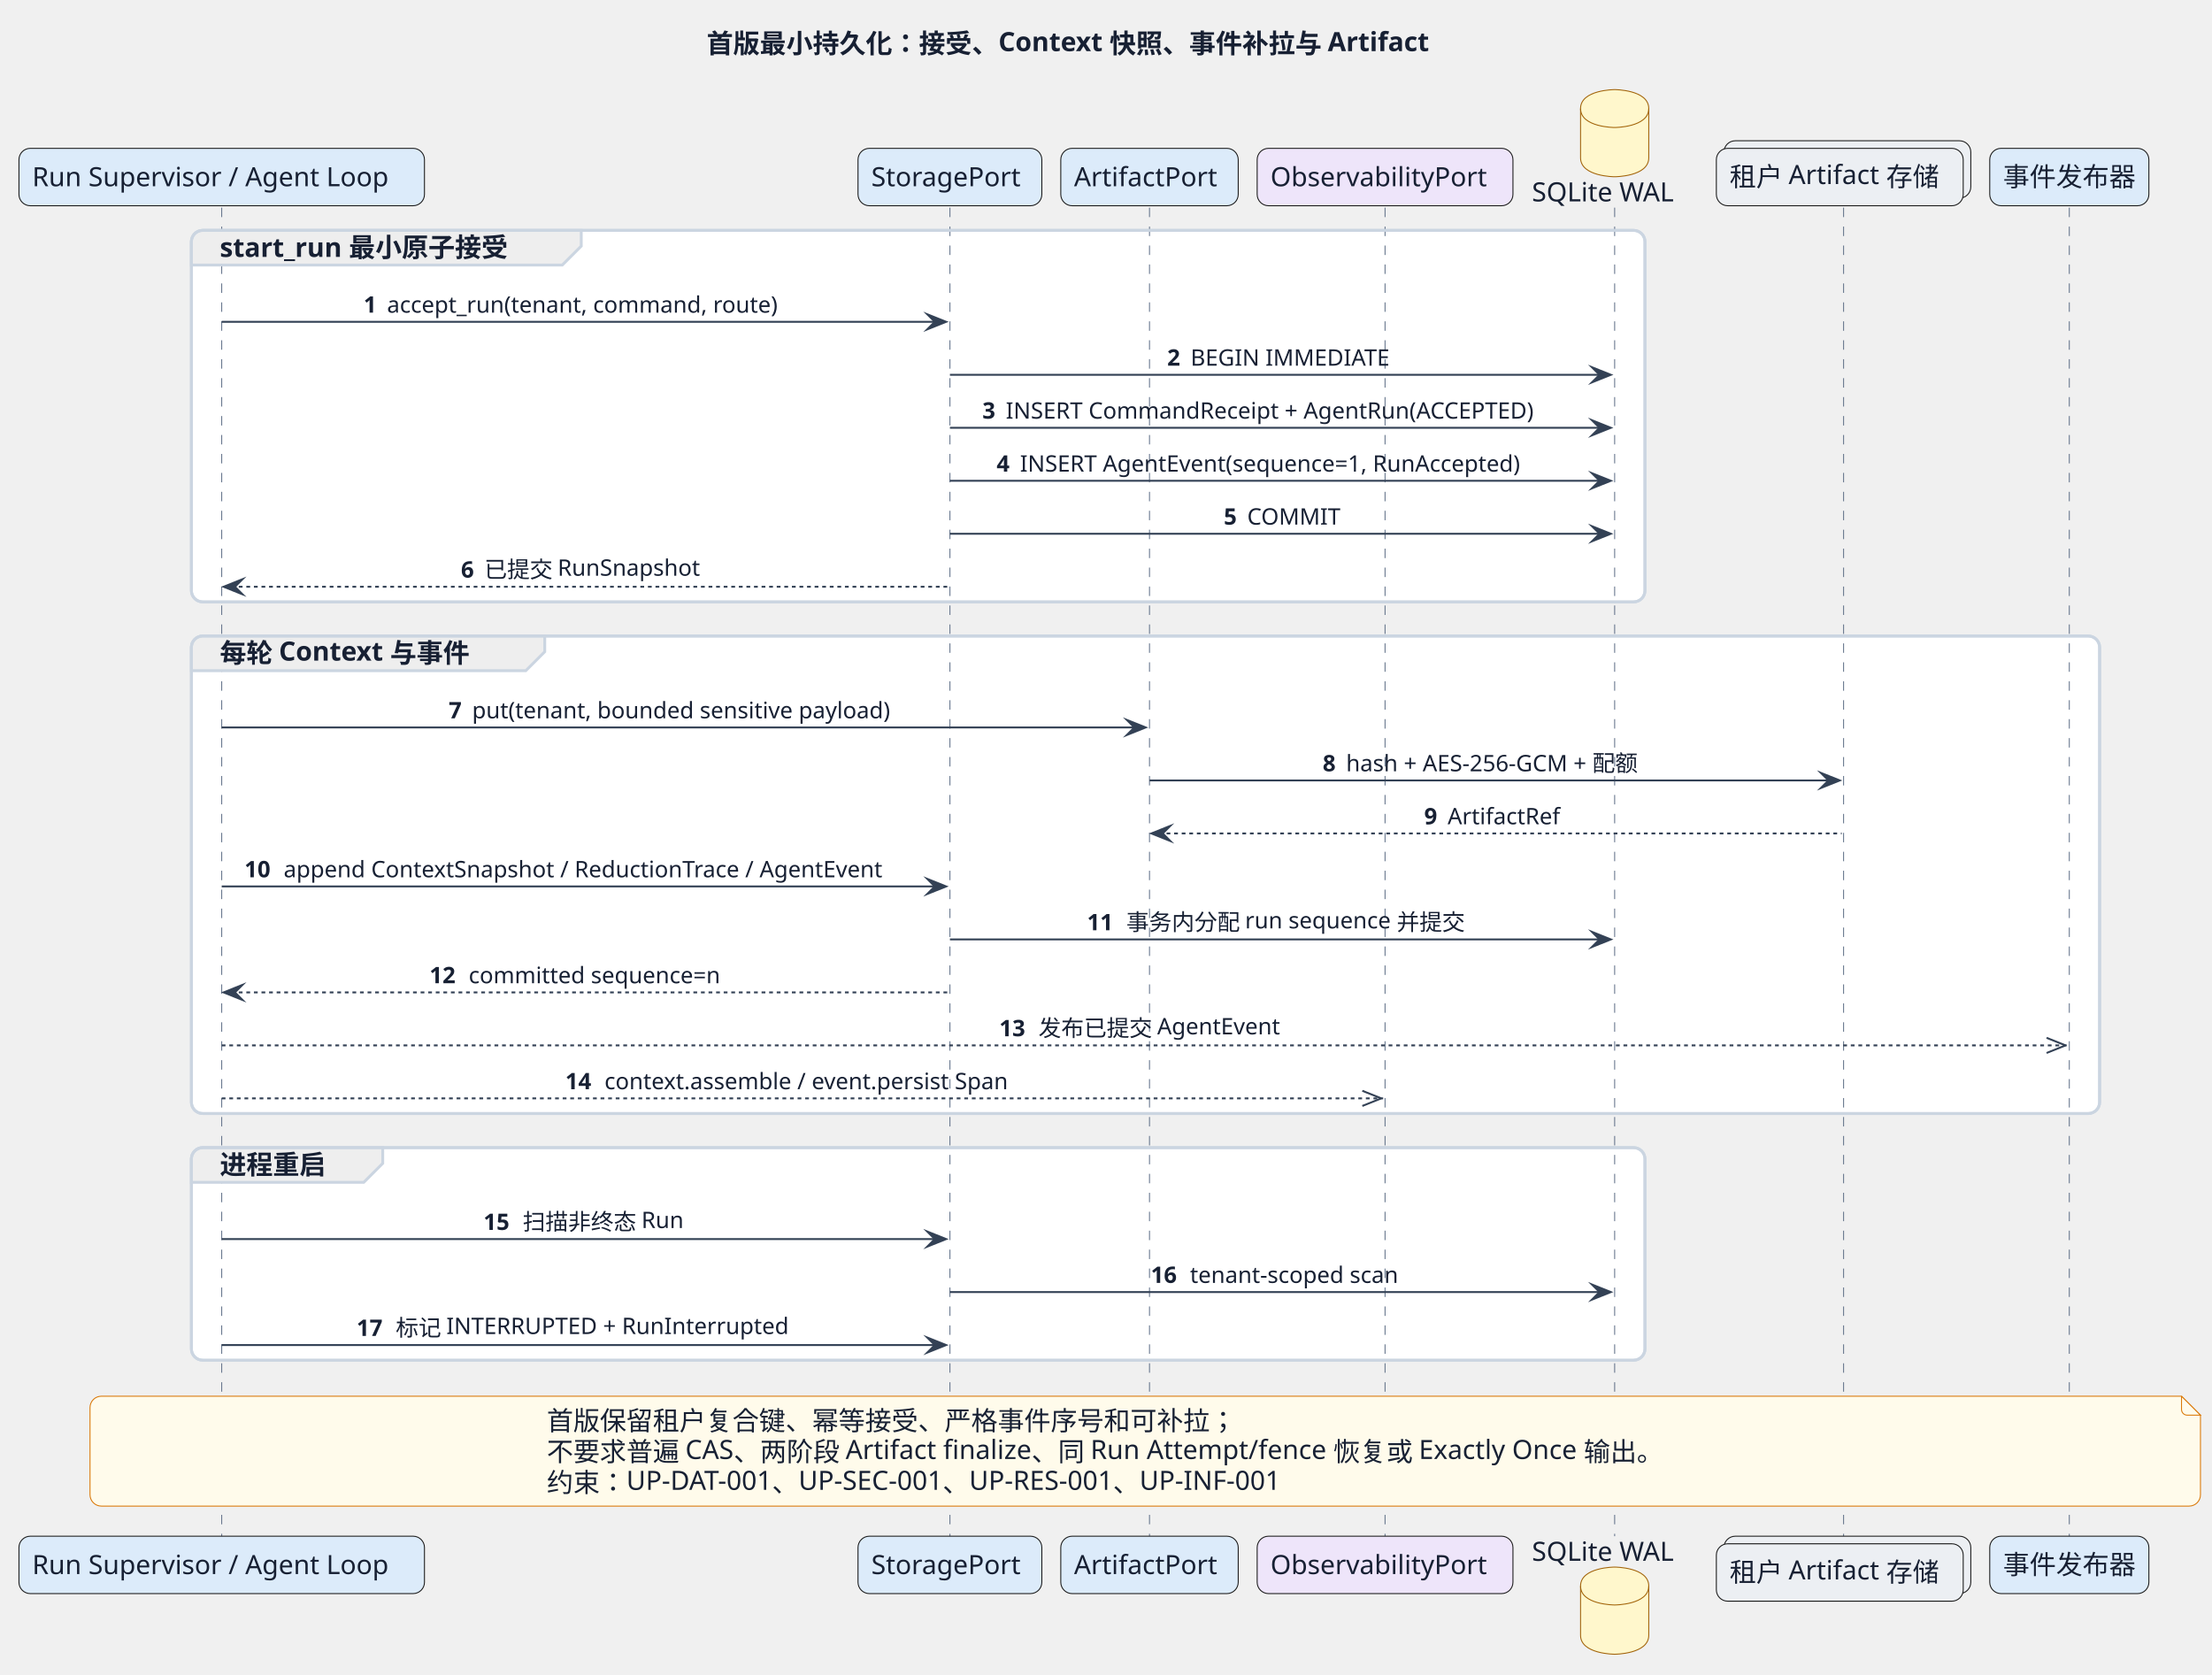
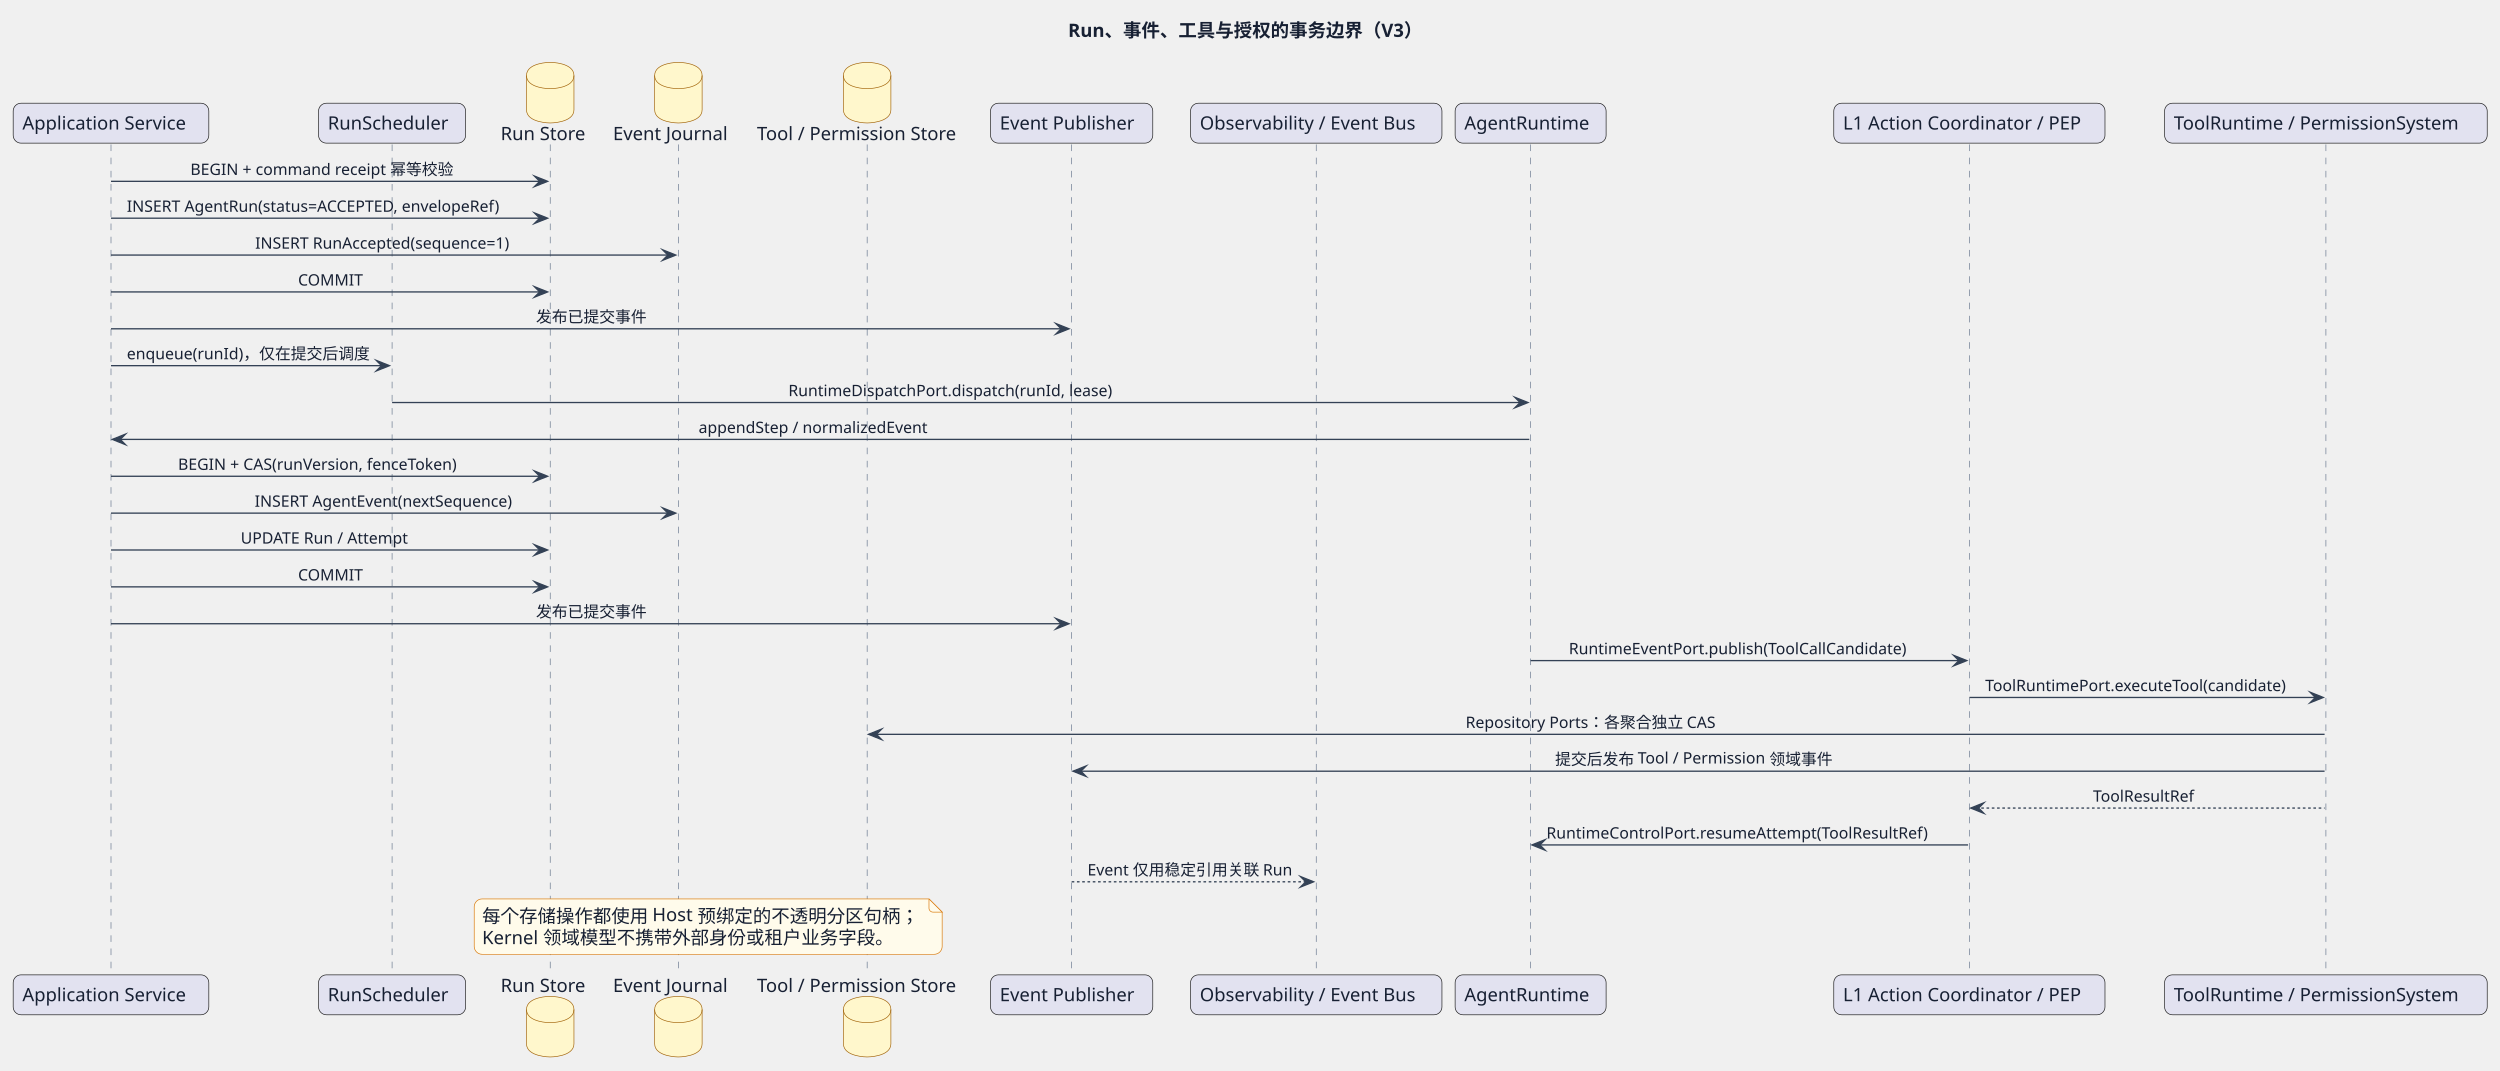
- <svg xmlns="http://www.w3.org/2000/svg" version="1.1" data-diagram-type="SEQUENCE" style="width:1946px;height:1473px;background:#FFFFFF;" width="1946.667px" height="1473.333px" viewBox="0 0 1946 1473" zoomAndPan="magnify" preserveAspectRatio="none" contentStyleType="text/css">
+ <svg xmlns="http://www.w3.org/2000/svg" version="1.1" data-diagram-type="SEQUENCE" style="width:3161px;height:1353px;background:#FFFFFF;" width="3161.667px" height="1353.333px" viewBox="0 0 3161 1353" zoomAndPan="magnify" preserveAspectRatio="none" contentStyleType="text/css">
  <defs />
  <g font-family="sans-serif" lengthAdjust="spacing">
    <g class="title" data-source-line="2">
-       <text x="621.672" y="46.659" fill="#172033" font-size="23.333" textLength="662.127" font-weight="700" font-family="'Hiragino Sans GB'">首版最小持久化：接受、Context 快照、事件补拉与 Artifact</text>
-     </g>
-     <rect x="168.378" y="202.656" width="1278.775" height="326.849" fill="#FFF" style="stroke:#FFF;stroke-width:1.667;" rx="10" ry="10" />
-     <rect x="168.378" y="202.656" width="1278.775" height="326.849" fill="none" style="stroke:#CBD5E1;stroke-width:2.5;" rx="10" ry="10" />
-     <rect x="168.378" y="559.505" width="1678.759" height="420.078" fill="#FFF" style="stroke:#FFF;stroke-width:1.667;" rx="10" ry="10" />
-     <rect x="168.378" y="559.505" width="1678.759" height="420.078" fill="none" style="stroke:#CBD5E1;stroke-width:2.5;" rx="10" ry="10" />
-     <rect x="168.378" y="1009.583" width="1278.775" height="187.005" fill="#FFF" style="stroke:#FFF;stroke-width:1.667;" rx="10" ry="10" />
-     <rect x="168.378" y="1009.583" width="1278.775" height="187.005" fill="none" style="stroke:#CBD5E1;stroke-width:2.5;" rx="10" ry="10" />
-     <g>
-       <rect x="189.211" y="182.656" width="13.333" height="1168.75" fill="#000" fill-opacity="0" />
-       <line x1="195.045" y1="182.656" x2="195.045" y2="1351.406" style="stroke:#64748B;stroke-width:0.833;stroke-dasharray:8.333,8.333;" />
+       <text x="1350.512" y="46.659" fill="#172033" font-size="23.333" textLength="458.815" font-weight="700" font-family="'Hiragino Sans GB'">Run、事件、工具与授权的事务边界（V3）</text>
    </g>
    <g>
-       <rect x="829.862" y="182.656" width="13.333" height="1168.75" fill="#000" fill-opacity="0" />
-       <line x1="835.696" y1="182.656" x2="835.696" y2="1351.406" style="stroke:#64748B;stroke-width:0.833;stroke-dasharray:8.333,8.333;" />
+       <rect x="134.513" y="182.656" width="13.333" height="1049.948" fill="#000" fill-opacity="0" />
+       <line x1="140.346" y1="182.656" x2="140.346" y2="1232.604" style="stroke:#64748B;stroke-width:0.833;stroke-dasharray:8.333,8.333;" />
    </g>
    <g>
-       <rect x="1005.436" y="182.656" width="13.333" height="1168.75" fill="#000" fill-opacity="0" />
-       <line x1="1011.27" y1="182.656" x2="1011.27" y2="1351.406" style="stroke:#64748B;stroke-width:0.833;stroke-dasharray:8.333,8.333;" />
+       <rect x="489.924" y="182.656" width="13.333" height="1049.948" fill="#000" fill-opacity="0" />
+       <line x1="495.757" y1="182.656" x2="495.757" y2="1232.604" style="stroke:#64748B;stroke-width:0.833;stroke-dasharray:8.333,8.333;" />
    </g>
    <g>
-       <rect x="1212.666" y="182.656" width="13.333" height="1168.75" fill="#000" fill-opacity="0" />
-       <line x1="1218.499" y1="182.656" x2="1218.499" y2="1351.406" style="stroke:#64748B;stroke-width:0.833;stroke-dasharray:8.333,8.333;" />
+       <rect x="689.874" y="182.656" width="13.333" height="1049.948" fill="#000" fill-opacity="0" />
+       <line x1="695.707" y1="182.656" x2="695.707" y2="1232.604" style="stroke:#64748B;stroke-width:0.833;stroke-dasharray:8.333,8.333;" />
    </g>
    <g>
-       <rect x="1414.653" y="182.656" width="13.333" height="1168.75" fill="#000" fill-opacity="0" />
-       <line x1="1420.487" y1="182.656" x2="1420.487" y2="1351.406" style="stroke:#64748B;stroke-width:0.833;stroke-dasharray:8.333,8.333;" />
+       <rect x="851.921" y="182.656" width="13.333" height="1049.948" fill="#000" fill-opacity="0" />
+       <line x1="857.754" y1="182.656" x2="857.754" y2="1232.604" style="stroke:#64748B;stroke-width:0.833;stroke-dasharray:8.333,8.333;" />
    </g>
    <g>
-       <rect x="1616.049" y="182.656" width="13.333" height="1168.75" fill="#000" fill-opacity="0" />
-       <line x1="1621.882" y1="182.656" x2="1621.882" y2="1351.406" style="stroke:#64748B;stroke-width:0.833;stroke-dasharray:8.333,8.333;" />
+       <rect x="1090.61" y="182.656" width="13.333" height="1049.948" fill="#000" fill-opacity="0" />
+       <line x1="1096.443" y1="182.656" x2="1096.443" y2="1232.604" style="stroke:#64748B;stroke-width:0.833;stroke-dasharray:8.333,8.333;" />
    </g>
    <g>
-       <rect x="1814.637" y="182.656" width="13.333" height="1168.75" fill="#000" fill-opacity="0" />
-       <line x1="1820.471" y1="182.656" x2="1820.471" y2="1351.406" style="stroke:#64748B;stroke-width:0.833;stroke-dasharray:8.333,8.333;" />
+       <rect x="1349.176" y="182.656" width="13.333" height="1049.948" fill="#000" fill-opacity="0" />
+       <line x1="1355.009" y1="182.656" x2="1355.009" y2="1232.604" style="stroke:#64748B;stroke-width:0.833;stroke-dasharray:8.333,8.333;" />
    </g>
-     <rect x="16.667" y="130.495" width="356.756" height="50.495" fill="#DCEBFA" style="stroke:#181818;stroke-width:0.833;" rx="10" ry="10" />
-     <text x="28.333" y="163.82" fill="#172033" font-size="23.333" textLength="333.423" font-family="'Hiragino Sans GB'">Run Supervisor / Agent Loop</text>
-     <rect x="754.838" y="130.495" width="161.715" height="50.495" fill="#DCEBFA" style="stroke:#181818;stroke-width:0.833;" rx="10" ry="10" />
-     <text x="766.505" y="163.82" fill="#172033" font-size="23.333" textLength="138.382" font-family="'Hiragino Sans GB'">StoragePort</text>
-     <rect x="933.22" y="130.495" width="156.099" height="50.495" fill="#DCEBFA" style="stroke:#181818;stroke-width:0.833;" rx="10" ry="10" />
-     <text x="944.887" y="163.82" fill="#172033" font-size="23.333" textLength="132.765" font-family="'Hiragino Sans GB'">ArtifactPort</text>
-     <rect x="1105.986" y="130.495" width="225.028" height="50.495" fill="#EEE5FA" style="stroke:#181818;stroke-width:0.833;" rx="10" ry="10" />
-     <text x="1117.652" y="163.82" fill="#172033" font-size="23.333" textLength="201.694" font-family="'Hiragino Sans GB'">ObservabilityPort</text>
-     <text x="1347.68" y="177.153" fill="#172033" font-size="23.333" textLength="135.614" font-family="'Hiragino Sans GB'">SQLite WAL</text>
-     <path d="M1390.487,95.495 C1390.487,78.828 1420.487,78.828 1420.487,78.828 C1420.487,78.828 1450.487,78.828 1450.487,95.495 L1450.487,138.828 C1450.487,155.495 1420.487,155.495 1420.487,155.495 C1420.487,155.495 1390.487,155.495 1390.487,138.828 L1390.487,95.495" style="stroke:#A16207;stroke-width:0.833;" fill="#FFF7CC" />
-     <path d="M1390.487,95.495 C1390.487,112.161 1420.487,112.161 1420.487,112.161 C1420.487,112.161 1450.487,112.161 1450.487,95.495" style="stroke:#A16207;stroke-width:0.833;" fill="none" />
-     <rect x="1516.627" y="123.828" width="217.177" height="50.495" fill="#ECEFF3" style="stroke:#181818;stroke-width:0.833;" rx="10" ry="10" />
-     <rect x="1509.96" y="130.495" width="217.177" height="50.495" fill="#ECEFF3" style="stroke:#181818;stroke-width:0.833;" rx="10" ry="10" />
-     <text x="1521.627" y="163.82" fill="#172033" font-size="23.333" textLength="193.844" font-family="'Hiragino Sans GB'">租户 Artifact 存储</text>
-     <rect x="1750.471" y="130.495" width="139.999" height="50.495" fill="#DCEBFA" style="stroke:#181818;stroke-width:0.833;" rx="10" ry="10" />
-     <text x="1762.137" y="163.82" fill="#172033" font-size="23.333" textLength="116.666" font-family="'Hiragino Sans GB'">事件发布器</text>
-     <rect x="16.667" y="1351.406" width="356.756" height="50.495" fill="#DCEBFA" style="stroke:#181818;stroke-width:0.833;" rx="10" ry="10" />
-     <text x="28.333" y="1384.731" fill="#172033" font-size="23.333" textLength="333.423" font-family="'Hiragino Sans GB'">Run Supervisor / Agent Loop</text>
-     <rect x="754.838" y="1351.406" width="161.715" height="50.495" fill="#DCEBFA" style="stroke:#181818;stroke-width:0.833;" rx="10" ry="10" />
-     <text x="766.505" y="1384.731" fill="#172033" font-size="23.333" textLength="138.382" font-family="'Hiragino Sans GB'">StoragePort</text>
-     <rect x="933.22" y="1351.406" width="156.099" height="50.495" fill="#DCEBFA" style="stroke:#181818;stroke-width:0.833;" rx="10" ry="10" />
-     <text x="944.887" y="1384.731" fill="#172033" font-size="23.333" textLength="132.765" font-family="'Hiragino Sans GB'">ArtifactPort</text>
-     <rect x="1105.986" y="1351.406" width="225.028" height="50.495" fill="#EEE5FA" style="stroke:#181818;stroke-width:0.833;" rx="10" ry="10" />
-     <text x="1117.652" y="1384.731" fill="#172033" font-size="23.333" textLength="201.694" font-family="'Hiragino Sans GB'">ObservabilityPort</text>
-     <text x="1347.68" y="1373.065" fill="#172033" font-size="23.333" textLength="135.614" font-family="'Hiragino Sans GB'">SQLite WAL</text>
-     <path d="M1390.487,1395.234 C1390.487,1378.568 1420.487,1378.568 1420.487,1378.568 C1420.487,1378.568 1450.487,1378.568 1450.487,1395.234 L1450.487,1438.568 C1450.487,1455.234 1420.487,1455.234 1420.487,1455.234 C1420.487,1455.234 1390.487,1455.234 1390.487,1438.568 L1390.487,1395.234" style="stroke:#A16207;stroke-width:0.833;" fill="#FFF7CC" />
-     <path d="M1390.487,1395.234 C1390.487,1411.901 1420.487,1411.901 1420.487,1411.901 C1420.487,1411.901 1450.487,1411.901 1450.487,1395.234" style="stroke:#A16207;stroke-width:0.833;" fill="none" />
-     <rect x="1516.627" y="1351.406" width="217.177" height="50.495" fill="#ECEFF3" style="stroke:#181818;stroke-width:0.833;" rx="10" ry="10" />
-     <rect x="1509.96" y="1358.073" width="217.177" height="50.495" fill="#ECEFF3" style="stroke:#181818;stroke-width:0.833;" rx="10" ry="10" />
-     <text x="1521.627" y="1391.398" fill="#172033" font-size="23.333" textLength="193.844" font-family="'Hiragino Sans GB'">租户 Artifact 存储</text>
-     <rect x="1750.471" y="1351.406" width="139.999" height="50.495" fill="#DCEBFA" style="stroke:#181818;stroke-width:0.833;" rx="10" ry="10" />
-     <text x="1762.137" y="1384.731" fill="#172033" font-size="23.333" textLength="116.666" font-family="'Hiragino Sans GB'">事件发布器</text>
-     <path d="M178.378,202.656 L511.346,202.656 L511.346,216.484 L494.68,233.151 L168.378,233.151 L168.378,212.656 A10,10 0 0 1 178.378,202.656" style="stroke:#CBD5E1;stroke-width:2.5;" fill="#EEE" />
-     <rect x="168.378" y="202.656" width="1278.775" height="326.849" fill="none" style="stroke:#CBD5E1;stroke-width:2.5;" rx="10" ry="10" />
-     <text x="193.378" y="225.981" fill="#172033" font-size="23.333" textLength="267.968" font-weight="700" font-family="'Hiragino Sans GB'">start_run 最小原子接受</text>
-     <polygon points="815.696,276.432,832.362,283.099,815.696,289.766,822.362,283.099" fill="#334155" style="stroke:#334155;stroke-width:1.667;stroke-linejoin:miter;stroke-miterlimit:10;" />
-     <line x1="195.045" y1="283.099" x2="825.696" y2="283.099" style="stroke:#334155;stroke-width:1.667;" />
-     <text x="319.879" y="275.049" fill="#172033" font-size="20" font-weight="700" font-family="'Hiragino Sans GB'">1</text>
-     <text x="340.461" y="275.049" fill="#172033" font-size="20" textLength="370.4" font-family="'Hiragino Sans GB'">accept_run(tenant, command, route)</text>
-     <polygon points="1400.487,323.047,1417.153,329.714,1400.487,336.38,1407.153,329.714" fill="#334155" style="stroke:#334155;stroke-width:1.667;stroke-linejoin:miter;stroke-miterlimit:10;" />
-     <line x1="835.696" y1="329.714" x2="1410.487" y2="329.714" style="stroke:#334155;stroke-width:1.667;" />
-     <text x="1026.823" y="321.663" fill="#172033" font-size="20" font-weight="700" font-family="'Hiragino Sans GB'">2</text>
-     <text x="1047.406" y="321.663" fill="#172033" font-size="20" textLength="181.953" font-family="'Hiragino Sans GB'">BEGIN IMMEDIATE</text>
-     <polygon points="1400.487,369.661,1417.153,376.328,1400.487,382.995,1407.153,376.328" fill="#334155" style="stroke:#334155;stroke-width:1.667;stroke-linejoin:miter;stroke-miterlimit:10;" />
-     <line x1="835.696" y1="376.328" x2="1410.487" y2="376.328" style="stroke:#334155;stroke-width:1.667;" />
-     <text x="864.231" y="368.278" fill="#172033" font-size="20" font-weight="700" font-family="'Hiragino Sans GB'">3</text>
-     <text x="884.813" y="368.278" fill="#172033" font-size="20" textLength="507.139" font-family="'Hiragino Sans GB'">INSERT CommandReceipt + AgentRun(ACCEPTED)</text>
-     <polygon points="1400.487,416.276,1417.153,422.943,1400.487,429.609,1407.153,422.943" fill="#334155" style="stroke:#334155;stroke-width:1.667;stroke-linejoin:miter;stroke-miterlimit:10;" />
-     <line x1="835.696" y1="422.943" x2="1410.487" y2="422.943" style="stroke:#334155;stroke-width:1.667;" />
-     <text x="876.75" y="414.893" fill="#172033" font-size="20" font-weight="700" font-family="'Hiragino Sans GB'">4</text>
-     <text x="897.333" y="414.893" fill="#172033" font-size="20" textLength="482.1" font-family="'Hiragino Sans GB'">INSERT AgentEvent(sequence=1, RunAccepted)</text>
-     <polygon points="1400.487,462.891,1417.153,469.557,1400.487,476.224,1407.153,469.557" fill="#334155" style="stroke:#334155;stroke-width:1.667;stroke-linejoin:miter;stroke-miterlimit:10;" />
-     <line x1="835.696" y1="469.557" x2="1410.487" y2="469.557" style="stroke:#334155;stroke-width:1.667;" />
-     <text x="1076.633" y="461.507" fill="#172033" font-size="20" font-weight="700" font-family="'Hiragino Sans GB'">5</text>
-     <text x="1097.216" y="461.507" fill="#172033" font-size="20" textLength="82.334" font-family="'Hiragino Sans GB'">COMMIT</text>
-     <polygon points="213.378,509.505,196.711,516.172,213.378,522.839,206.711,516.172" fill="#334155" style="stroke:#334155;stroke-width:1.667;stroke-linejoin:miter;stroke-miterlimit:10;" />
-     <line x1="203.378" y1="516.172" x2="834.029" y2="516.172" style="stroke:#334155;stroke-width:1.667;stroke-dasharray:3.333,3.333;" />
-     <text x="405.528" y="508.122" fill="#172033" font-size="20" font-weight="700" font-family="'Hiragino Sans GB'">6</text>
-     <text x="426.111" y="508.122" fill="#172033" font-size="20" textLength="199.102" font-family="'Hiragino Sans GB'">已提交 RunSnapshot</text>
-     <path d="M178.378,559.505 L479.24,559.505 L479.24,573.333 L462.574,590 L168.378,590 L168.378,569.505 A10,10 0 0 1 178.378,559.505" style="stroke:#CBD5E1;stroke-width:2.5;" fill="#EEE" />
-     <rect x="168.378" y="559.505" width="1678.759" height="420.078" fill="none" style="stroke:#CBD5E1;stroke-width:2.5;" rx="10" ry="10" />
-     <text x="193.378" y="582.83" fill="#172033" font-size="23.333" textLength="235.862" font-weight="700" font-family="'Hiragino Sans GB'">每轮 Context 与事件</text>
-     <polygon points="991.27,633.281,1007.936,639.948,991.27,646.615,997.936,639.948" fill="#334155" style="stroke:#334155;stroke-width:1.667;stroke-linejoin:miter;stroke-miterlimit:10;" />
-     <line x1="195.045" y1="639.948" x2="1001.27" y2="639.948" style="stroke:#334155;stroke-width:1.667;" />
-     <text x="394.731" y="631.898" fill="#172033" font-size="20" font-weight="700" font-family="'Hiragino Sans GB'">7</text>
-     <text x="415.314" y="631.898" fill="#172033" font-size="20" textLength="396.27" font-family="'Hiragino Sans GB'">put(tenant, bounded sensitive payload)</text>
-     <polygon points="1601.882,679.896,1618.549,686.563,1601.882,693.229,1608.549,686.563" fill="#334155" style="stroke:#334155;stroke-width:1.667;stroke-linejoin:miter;stroke-miterlimit:10;" />
-     <line x1="1011.27" y1="686.563" x2="1611.882" y2="686.563" style="stroke:#334155;stroke-width:1.667;" />
-     <text x="1163.628" y="678.512" fill="#172033" font-size="20" font-weight="700" font-family="'Hiragino Sans GB'">8</text>
-     <text x="1184.211" y="678.512" fill="#172033" font-size="20" textLength="285.313" font-family="'Hiragino Sans GB'">hash + AES-256-GCM + 配额</text>
-     <polygon points="1029.603,726.51,1012.936,733.177,1029.603,739.844,1022.936,733.177" fill="#334155" style="stroke:#334155;stroke-width:1.667;stroke-linejoin:miter;stroke-miterlimit:10;" />
-     <line x1="1019.603" y1="733.177" x2="1620.215" y2="733.177" style="stroke:#334155;stroke-width:1.667;stroke-dasharray:3.333,3.333;" />
-     <text x="1252.945" y="725.127" fill="#172033" font-size="20" font-weight="700" font-family="'Hiragino Sans GB'">9</text>
-     <text x="1273.527" y="725.127" fill="#172033" font-size="20" textLength="106.68" font-family="'Hiragino Sans GB'">ArtifactRef</text>
-     <polygon points="815.696,773.125,832.362,779.792,815.696,786.458,822.362,779.792" fill="#334155" style="stroke:#334155;stroke-width:1.667;stroke-linejoin:miter;stroke-miterlimit:10;" />
-     <line x1="195.045" y1="779.792" x2="825.696" y2="779.792" style="stroke:#334155;stroke-width:1.667;" />
-     <text x="215.045" y="771.742" fill="#172033" font-size="20" textLength="27.832" font-weight="700" font-family="'Hiragino Sans GB'">10</text>
-     <text x="249.543" y="771.742" fill="#172033" font-size="20" textLength="566.152" font-family="'Hiragino Sans GB'">append ContextSnapshot / ReductionTrace / AgentEvent</text>
-     <polygon points="1400.487,819.74,1417.153,826.406,1400.487,833.073,1407.153,826.406" fill="#334155" style="stroke:#334155;stroke-width:1.667;stroke-linejoin:miter;stroke-miterlimit:10;" />
-     <line x1="835.696" y1="826.406" x2="1410.487" y2="826.406" style="stroke:#334155;stroke-width:1.667;" />
-     <text x="956.33" y="818.356" fill="#172033" font-size="20" textLength="27.832" font-weight="700" font-family="'Hiragino Sans GB'">11</text>
-     <text x="990.828" y="818.356" fill="#172033" font-size="20" textLength="309.025" font-family="'Hiragino Sans GB'">事务内分配 run sequence 并提交</text>
-     <polygon points="213.378,866.354,196.711,873.021,213.378,879.688,206.711,873.021" fill="#334155" style="stroke:#334155;stroke-width:1.667;stroke-linejoin:miter;stroke-miterlimit:10;" />
-     <line x1="203.378" y1="873.021" x2="834.029" y2="873.021" style="stroke:#334155;stroke-width:1.667;stroke-dasharray:3.333,3.333;" />
-     <text x="377.818" y="864.971" fill="#172033" font-size="20" textLength="27.832" font-weight="700" font-family="'Hiragino Sans GB'">12</text>
-     <text x="412.317" y="864.971" fill="#172033" font-size="20" textLength="240.605" font-family="'Hiragino Sans GB'">committed sequence=n</text>
-     <line x1="1817.137" y1="919.635" x2="1800.471" y2="912.969" style="stroke:#334155;stroke-width:1.667;" />
-     <line x1="1817.137" y1="919.635" x2="1800.471" y2="926.302" style="stroke:#334155;stroke-width:1.667;" />
-     <line x1="195.045" y1="919.635" x2="1818.804" y2="919.635" style="stroke:#334155;stroke-width:1.667;stroke-dasharray:3.333,3.333;" />
-     <text x="879.082" y="911.585" fill="#172033" font-size="20" textLength="27.832" font-weight="700" font-family="'Hiragino Sans GB'">13</text>
-     <text x="913.581" y="911.585" fill="#172033" font-size="20" textLength="222.852" font-family="'Hiragino Sans GB'">发布已提交 AgentEvent</text>
-     <line x1="1215.166" y1="966.25" x2="1198.499" y2="959.583" style="stroke:#334155;stroke-width:1.667;" />
-     <line x1="1215.166" y1="966.25" x2="1198.499" y2="972.917" style="stroke:#334155;stroke-width:1.667;" />
-     <line x1="195.045" y1="966.25" x2="1216.833" y2="966.25" style="stroke:#334155;stroke-width:1.667;stroke-dasharray:3.333,3.333;" />
-     <text x="497.301" y="958.2" fill="#172033" font-size="20" textLength="27.832" font-weight="700" font-family="'Hiragino Sans GB'">14</text>
-     <text x="531.8" y="958.2" fill="#172033" font-size="20" textLength="384.443" font-family="'Hiragino Sans GB'">context.assemble / event.persist Span</text>
-     <path d="M178.378,1009.583 L336.711,1009.583 L336.711,1023.411 L320.044,1040.078 L168.378,1040.078 L168.378,1019.583 A10,10 0 0 1 178.378,1009.583" style="stroke:#CBD5E1;stroke-width:2.5;" fill="#EEE" />
-     <rect x="168.378" y="1009.583" width="1278.775" height="187.005" fill="none" style="stroke:#CBD5E1;stroke-width:2.5;" rx="10" ry="10" />
-     <text x="193.378" y="1032.909" fill="#172033" font-size="23.333" textLength="93.333" font-weight="700" font-family="'Hiragino Sans GB'">进程重启</text>
-     <polygon points="815.696,1083.359,832.362,1090.026,815.696,1096.693,822.362,1090.026" fill="#334155" style="stroke:#334155;stroke-width:1.667;stroke-linejoin:miter;stroke-miterlimit:10;" />
-     <line x1="195.045" y1="1090.026" x2="825.696" y2="1090.026" style="stroke:#334155;stroke-width:1.667;" />
-     <text x="425.318" y="1081.976" fill="#172033" font-size="20" textLength="27.832" font-weight="700" font-family="'Hiragino Sans GB'">15</text>
-     <text x="459.817" y="1081.976" fill="#172033" font-size="20" textLength="145.606" font-family="'Hiragino Sans GB'">扫描非终态 Run</text>
-     <polygon points="1400.487,1129.974,1417.153,1136.641,1400.487,1143.307,1407.153,1136.641" fill="#334155" style="stroke:#334155;stroke-width:1.667;stroke-linejoin:miter;stroke-miterlimit:10;" />
-     <line x1="835.696" y1="1136.641" x2="1410.487" y2="1136.641" style="stroke:#334155;stroke-width:1.667;" />
-     <text x="1012.409" y="1128.59" fill="#172033" font-size="20" textLength="27.832" font-weight="700" font-family="'Hiragino Sans GB'">16</text>
-     <text x="1046.908" y="1128.59" fill="#172033" font-size="20" textLength="196.865" font-family="'Hiragino Sans GB'">tenant-scoped scan</text>
-     <polygon points="815.696,1176.589,832.362,1183.255,815.696,1189.922,822.362,1183.255" fill="#334155" style="stroke:#334155;stroke-width:1.667;stroke-linejoin:miter;stroke-miterlimit:10;" />
-     <line x1="195.045" y1="1183.255" x2="825.696" y2="1183.255" style="stroke:#334155;stroke-width:1.667;" />
-     <text x="313.663" y="1175.205" fill="#172033" font-size="20" textLength="27.832" font-weight="700" font-family="'Hiragino Sans GB'">17</text>
-     <text x="348.161" y="1175.205" fill="#172033" font-size="20" textLength="368.916" font-family="'Hiragino Sans GB'">标记 INTERRUPTED + RunInterrupted</text>
-     <path d="M79.189,1238.255 L79.189,1314.922 A10,10 0 0 0 89.189,1324.922 L1925.856,1324.922 A10,10 0 0 0 1935.856,1314.922 L1935.856,1244.922 L1919.189,1228.255 L89.189,1228.255 A10,10 0 0 0 79.189,1238.255" style="stroke:#D97706;stroke-width:0.833;" fill="#FFFBEB" />
-     <path d="M1919.189,1228.255 L1919.189,1239.922 A5,5 0 0 0 1924.189,1244.922 L1935.856,1244.922 L1919.189,1228.255" style="stroke:#D97706;stroke-width:0.833;" fill="#FFFBEB" />
-     <text x="481.023" y="1258.247" fill="#172033" font-size="23.333" textLength="606.664" font-family="'Hiragino Sans GB'">首版保留租户复合键、幂等接受、严格事件序号和可补拉；</text>
-     <text x="481.023" y="1285.409" fill="#172033" font-size="23.333" textLength="1038.468" font-family="'Hiragino Sans GB'">不要求普遍 CAS、两阶段 Artifact finalize、同 Run Attempt/fence 恢复或 Exactly Once 输出。</text>
-     <text x="481.023" y="1312.57" fill="#172033" font-size="23.333" textLength="687.649" font-family="'Hiragino Sans GB'">约束：UP-DAT-001、UP-SEC-001、UP-RES-001、UP-INF-001</text>
+     <g>
+       <rect x="1658.435" y="182.656" width="13.333" height="1049.948" fill="#000" fill-opacity="0" />
+       <line x1="1664.268" y1="182.656" x2="1664.268" y2="1232.604" style="stroke:#64748B;stroke-width:0.833;stroke-dasharray:8.333,8.333;" />
+     </g>
+     <g>
+       <rect x="1929.478" y="182.656" width="13.333" height="1049.948" fill="#000" fill-opacity="0" />
+       <line x1="1935.311" y1="182.656" x2="1935.311" y2="1232.604" style="stroke:#64748B;stroke-width:0.833;stroke-dasharray:8.333,8.333;" />
+     </g>
+     <g>
+       <rect x="2484.253" y="182.656" width="13.333" height="1049.948" fill="#000" fill-opacity="0" />
+       <line x1="2490.087" y1="182.656" x2="2490.087" y2="1232.604" style="stroke:#64748B;stroke-width:0.833;stroke-dasharray:8.333,8.333;" />
+     </g>
+     <g>
+       <rect x="2935.044" y="182.656" width="13.333" height="1049.948" fill="#000" fill-opacity="0" />
+       <line x1="2940.878" y1="182.656" x2="2940.878" y2="1232.604" style="stroke:#64748B;stroke-width:0.833;stroke-dasharray:8.333,8.333;" />
+     </g>
+     <rect x="16.667" y="130.495" width="247.358" height="50.495" fill="#E2E2F0" style="stroke:#181818;stroke-width:0.833;" rx="10" ry="10" />
+     <text x="28.333" y="163.82" fill="#172033" font-size="23.333" textLength="224.025" font-family="'Hiragino Sans GB'">Application Service</text>
+     <rect x="402.788" y="130.495" width="185.938" height="50.495" fill="#E2E2F0" style="stroke:#181818;stroke-width:0.833;" rx="10" ry="10" />
+     <text x="414.455" y="163.82" fill="#172033" font-size="23.333" textLength="162.604" font-family="'Hiragino Sans GB'">RunScheduler</text>
+     <text x="633.012" y="177.153" fill="#172033" font-size="23.333" textLength="115.391" font-family="'Hiragino Sans GB'">Run Store</text>
+     <path d="M665.707,95.495 C665.707,78.828 695.707,78.828 695.707,78.828 C695.707,78.828 725.707,78.828 725.707,95.495 L725.707,138.828 C725.707,155.495 695.707,155.495 695.707,155.495 C695.707,155.495 665.707,155.495 665.707,138.828 L665.707,95.495" style="stroke:#A16207;stroke-width:0.833;" fill="#FFF7CC" />
+     <path d="M665.707,95.495 C665.707,112.161 695.707,112.161 695.707,112.161 C695.707,112.161 725.707,112.161 725.707,95.495" style="stroke:#A16207;stroke-width:0.833;" fill="none" />
+     <text x="775.069" y="177.153" fill="#172033" font-size="23.333" textLength="155.369" font-family="'Hiragino Sans GB'">Event Journal</text>
+     <path d="M827.754,95.495 C827.754,78.828 857.754,78.828 857.754,78.828 C857.754,78.828 887.754,78.828 887.754,95.495 L887.754,138.828 C887.754,155.495 857.754,155.495 857.754,155.495 C857.754,155.495 827.754,155.495 827.754,138.828 L827.754,95.495" style="stroke:#A16207;stroke-width:0.833;" fill="#FFF7CC" />
+     <path d="M827.754,95.495 C827.754,112.161 857.754,112.161 857.754,112.161 C857.754,112.161 887.754,112.161 887.754,95.495" style="stroke:#A16207;stroke-width:0.833;" fill="none" />
+     <text x="957.105" y="177.153" fill="#172033" font-size="23.333" textLength="268.675" font-family="'Hiragino Sans GB'">Tool / Permission Store</text>
+     <path d="M1066.443,95.495 C1066.443,78.828 1096.443,78.828 1096.443,78.828 C1096.443,78.828 1126.443,78.828 1126.443,95.495 L1126.443,138.828 C1126.443,155.495 1096.443,155.495 1096.443,155.495 C1096.443,155.495 1066.443,155.495 1066.443,138.828 L1066.443,95.495" style="stroke:#A16207;stroke-width:0.833;" fill="#FFF7CC" />
+     <path d="M1066.443,95.495 C1066.443,112.161 1096.443,112.161 1096.443,112.161 C1096.443,112.161 1126.443,112.161 1126.443,95.495" style="stroke:#A16207;stroke-width:0.833;" fill="none" />
+     <rect x="1252.447" y="130.495" width="205.124" height="50.495" fill="#E2E2F0" style="stroke:#181818;stroke-width:0.833;" rx="10" ry="10" />
+     <text x="1264.114" y="163.82" fill="#172033" font-size="23.333" textLength="181.79" font-family="'Hiragino Sans GB'">Event Publisher</text>
+     <rect x="1505.344" y="130.495" width="317.848" height="50.495" fill="#E2E2F0" style="stroke:#181818;stroke-width:0.833;" rx="10" ry="10" />
+     <text x="1517.01" y="163.82" fill="#172033" font-size="23.333" textLength="294.515" font-family="'Hiragino Sans GB'">Observability / Event Bus</text>
+     <rect x="1839.859" y="130.495" width="190.905" height="50.495" fill="#E2E2F0" style="stroke:#181818;stroke-width:0.833;" rx="10" ry="10" />
+     <text x="1851.525" y="163.82" fill="#172033" font-size="23.333" textLength="167.572" font-family="'Hiragino Sans GB'">AgentRuntime</text>
+     <rect x="2318.63" y="130.495" width="342.913" height="50.495" fill="#E2E2F0" style="stroke:#181818;stroke-width:0.833;" rx="10" ry="10" />
+     <text x="2330.297" y="163.82" fill="#172033" font-size="23.333" textLength="319.58" font-family="'Hiragino Sans GB'">L1 Action Coordinator / PEP</text>
+     <rect x="2736.916" y="130.495" width="407.923" height="50.495" fill="#E2E2F0" style="stroke:#181818;stroke-width:0.833;" rx="10" ry="10" />
+     <text x="2748.583" y="163.82" fill="#172033" font-size="23.333" textLength="384.59" font-family="'Hiragino Sans GB'">ToolRuntime / PermissionSystem</text>
+     <rect x="16.667" y="1232.604" width="247.358" height="50.495" fill="#E2E2F0" style="stroke:#181818;stroke-width:0.833;" rx="10" ry="10" />
+     <text x="28.333" y="1265.929" fill="#172033" font-size="23.333" textLength="224.025" font-family="'Hiragino Sans GB'">Application Service</text>
+     <rect x="402.788" y="1232.604" width="185.938" height="50.495" fill="#E2E2F0" style="stroke:#181818;stroke-width:0.833;" rx="10" ry="10" />
+     <text x="414.455" y="1265.929" fill="#172033" font-size="23.333" textLength="162.604" font-family="'Hiragino Sans GB'">RunScheduler</text>
+     <text x="633.012" y="1254.263" fill="#172033" font-size="23.333" textLength="115.391" font-family="'Hiragino Sans GB'">Run Store</text>
+     <path d="M665.707,1276.432 C665.707,1259.766 695.707,1259.766 695.707,1259.766 C695.707,1259.766 725.707,1259.766 725.707,1276.432 L725.707,1319.766 C725.707,1336.432 695.707,1336.432 695.707,1336.432 C695.707,1336.432 665.707,1336.432 665.707,1319.766 L665.707,1276.432" style="stroke:#A16207;stroke-width:0.833;" fill="#FFF7CC" />
+     <path d="M665.707,1276.432 C665.707,1293.099 695.707,1293.099 695.707,1293.099 C695.707,1293.099 725.707,1293.099 725.707,1276.432" style="stroke:#A16207;stroke-width:0.833;" fill="none" />
+     <text x="775.069" y="1254.263" fill="#172033" font-size="23.333" textLength="155.369" font-family="'Hiragino Sans GB'">Event Journal</text>
+     <path d="M827.754,1276.432 C827.754,1259.766 857.754,1259.766 857.754,1259.766 C857.754,1259.766 887.754,1259.766 887.754,1276.432 L887.754,1319.766 C887.754,1336.432 857.754,1336.432 857.754,1336.432 C857.754,1336.432 827.754,1336.432 827.754,1319.766 L827.754,1276.432" style="stroke:#A16207;stroke-width:0.833;" fill="#FFF7CC" />
+     <path d="M827.754,1276.432 C827.754,1293.099 857.754,1293.099 857.754,1293.099 C857.754,1293.099 887.754,1293.099 887.754,1276.432" style="stroke:#A16207;stroke-width:0.833;" fill="none" />
+     <text x="957.105" y="1254.263" fill="#172033" font-size="23.333" textLength="268.675" font-family="'Hiragino Sans GB'">Tool / Permission Store</text>
+     <path d="M1066.443,1276.432 C1066.443,1259.766 1096.443,1259.766 1096.443,1259.766 C1096.443,1259.766 1126.443,1259.766 1126.443,1276.432 L1126.443,1319.766 C1126.443,1336.432 1096.443,1336.432 1096.443,1336.432 C1096.443,1336.432 1066.443,1336.432 1066.443,1319.766 L1066.443,1276.432" style="stroke:#A16207;stroke-width:0.833;" fill="#FFF7CC" />
+     <path d="M1066.443,1276.432 C1066.443,1293.099 1096.443,1293.099 1096.443,1293.099 C1096.443,1293.099 1126.443,1293.099 1126.443,1276.432" style="stroke:#A16207;stroke-width:0.833;" fill="none" />
+     <rect x="1252.447" y="1232.604" width="205.124" height="50.495" fill="#E2E2F0" style="stroke:#181818;stroke-width:0.833;" rx="10" ry="10" />
+     <text x="1264.114" y="1265.929" fill="#172033" font-size="23.333" textLength="181.79" font-family="'Hiragino Sans GB'">Event Publisher</text>
+     <rect x="1505.344" y="1232.604" width="317.848" height="50.495" fill="#E2E2F0" style="stroke:#181818;stroke-width:0.833;" rx="10" ry="10" />
+     <text x="1517.01" y="1265.929" fill="#172033" font-size="23.333" textLength="294.515" font-family="'Hiragino Sans GB'">Observability / Event Bus</text>
+     <rect x="1839.859" y="1232.604" width="190.905" height="50.495" fill="#E2E2F0" style="stroke:#181818;stroke-width:0.833;" rx="10" ry="10" />
+     <text x="1851.525" y="1265.929" fill="#172033" font-size="23.333" textLength="167.572" font-family="'Hiragino Sans GB'">AgentRuntime</text>
+     <rect x="2318.63" y="1232.604" width="342.913" height="50.495" fill="#E2E2F0" style="stroke:#181818;stroke-width:0.833;" rx="10" ry="10" />
+     <text x="2330.297" y="1265.929" fill="#172033" font-size="23.333" textLength="319.58" font-family="'Hiragino Sans GB'">L1 Action Coordinator / PEP</text>
+     <rect x="2736.916" y="1232.604" width="407.923" height="50.495" fill="#E2E2F0" style="stroke:#181818;stroke-width:0.833;" rx="10" ry="10" />
+     <text x="2748.583" y="1265.929" fill="#172033" font-size="23.333" textLength="384.59" font-family="'Hiragino Sans GB'">ToolRuntime / PermissionSystem</text>
+     <polygon points="675.707,222.604,692.374,229.271,675.707,235.938,682.374,229.271" fill="#334155" style="stroke:#334155;stroke-width:1.667;stroke-linejoin:miter;stroke-miterlimit:10;" />
+     <line x1="140.346" y1="229.271" x2="685.707" y2="229.271" style="stroke:#334155;stroke-width:1.667;" />
+     <text x="240.702" y="221.221" fill="#172033" font-size="20" textLength="354.649" font-family="'Hiragino Sans GB'">BEGIN + command receipt 幂等校验</text>
+     <polygon points="675.707,269.219,692.374,275.885,675.707,282.552,682.374,275.885" fill="#334155" style="stroke:#334155;stroke-width:1.667;stroke-linejoin:miter;stroke-miterlimit:10;" />
+     <line x1="140.346" y1="275.885" x2="685.707" y2="275.885" style="stroke:#334155;stroke-width:1.667;" />
+     <text x="160.346" y="267.835" fill="#172033" font-size="20" textLength="515.361" font-family="'Hiragino Sans GB'">INSERT AgentRun(status=ACCEPTED, envelopeRef)</text>
+     <polygon points="837.754,315.833,854.421,322.5,837.754,329.167,844.421,322.5" fill="#334155" style="stroke:#334155;stroke-width:1.667;stroke-linejoin:miter;stroke-miterlimit:10;" />
+     <line x1="140.346" y1="322.5" x2="847.754" y2="322.5" style="stroke:#334155;stroke-width:1.667;" />
+     <text x="322.605" y="314.45" fill="#172033" font-size="20" textLength="352.891" font-family="'Hiragino Sans GB'">INSERT RunAccepted(sequence=1)</text>
+     <polygon points="675.707,362.448,692.374,369.115,675.707,375.781,682.374,369.115" fill="#334155" style="stroke:#334155;stroke-width:1.667;stroke-linejoin:miter;stroke-miterlimit:10;" />
+     <line x1="140.346" y1="369.115" x2="685.707" y2="369.115" style="stroke:#334155;stroke-width:1.667;" />
+     <text x="376.86" y="361.064" fill="#172033" font-size="20" textLength="82.334" font-family="'Hiragino Sans GB'">COMMIT</text>
+     <polygon points="1335.009,409.063,1351.676,415.729,1335.009,422.396,1341.676,415.729" fill="#334155" style="stroke:#334155;stroke-width:1.667;stroke-linejoin:miter;stroke-miterlimit:10;" />
+     <line x1="140.346" y1="415.729" x2="1345.009" y2="415.729" style="stroke:#334155;stroke-width:1.667;" />
+     <text x="677.677" y="407.679" fill="#172033" font-size="20" textLength="140.001" font-family="'Hiragino Sans GB'">发布已提交事件</text>
+     <polygon points="475.757,455.677,492.424,462.344,475.757,469.01,482.424,462.344" fill="#334155" style="stroke:#334155;stroke-width:1.667;stroke-linejoin:miter;stroke-miterlimit:10;" />
+     <line x1="140.346" y1="462.344" x2="485.757" y2="462.344" style="stroke:#334155;stroke-width:1.667;" />
+     <text x="160.346" y="454.294" fill="#172033" font-size="20" textLength="315.411" font-family="'Hiragino Sans GB'">enqueue(runId)，仅在提交后调度</text>
+     <polygon points="1915.311,502.292,1931.978,508.958,1915.311,515.625,1921.978,508.958" fill="#334155" style="stroke:#334155;stroke-width:1.667;stroke-linejoin:miter;stroke-miterlimit:10;" />
+     <line x1="495.757" y1="508.958" x2="1925.311" y2="508.958" style="stroke:#334155;stroke-width:1.667;" />
+     <text x="996.804" y="500.908" fill="#172033" font-size="20" textLength="437.461" font-family="'Hiragino Sans GB'">RuntimeDispatchPort.dispatch(runId, lease)</text>
+     <polygon points="158.679,548.906,142.013,555.573,158.679,562.24,152.013,555.573" fill="#334155" style="stroke:#334155;stroke-width:1.667;stroke-linejoin:miter;stroke-miterlimit:10;" />
+     <line x1="148.679" y1="555.573" x2="1933.645" y2="555.573" style="stroke:#334155;stroke-width:1.667;" />
+     <text x="883.283" y="547.523" fill="#172033" font-size="20" textLength="309.092" font-family="'Hiragino Sans GB'">appendStep / normalizedEvent</text>
+     <polygon points="675.707,595.521,692.374,602.188,675.707,608.854,682.374,602.188" fill="#334155" style="stroke:#334155;stroke-width:1.667;stroke-linejoin:miter;stroke-miterlimit:10;" />
+     <line x1="140.346" y1="602.188" x2="685.707" y2="602.188" style="stroke:#334155;stroke-width:1.667;" />
+     <text x="225.097" y="594.137" fill="#172033" font-size="20" textLength="385.859" font-family="'Hiragino Sans GB'">BEGIN + CAS(runVersion, fenceToken)</text>
+     <polygon points="837.754,642.135,854.421,648.802,837.754,655.469,844.421,648.802" fill="#334155" style="stroke:#334155;stroke-width:1.667;stroke-linejoin:miter;stroke-miterlimit:10;" />
+     <line x1="140.346" y1="648.802" x2="847.754" y2="648.802" style="stroke:#334155;stroke-width:1.667;" />
+     <text x="322.014" y="640.752" fill="#172033" font-size="20" textLength="354.072" font-family="'Hiragino Sans GB'">INSERT AgentEvent(nextSequence)</text>
+     <polygon points="675.707,688.75,692.374,695.417,675.707,702.083,682.374,695.417" fill="#334155" style="stroke:#334155;stroke-width:1.667;stroke-linejoin:miter;stroke-miterlimit:10;" />
+     <line x1="140.346" y1="695.417" x2="685.707" y2="695.417" style="stroke:#334155;stroke-width:1.667;" />
+     <text x="304.335" y="687.367" fill="#172033" font-size="20" textLength="227.383" font-family="'Hiragino Sans GB'">UPDATE Run / Attempt</text>
+     <polygon points="675.707,735.365,692.374,742.031,675.707,748.698,682.374,742.031" fill="#334155" style="stroke:#334155;stroke-width:1.667;stroke-linejoin:miter;stroke-miterlimit:10;" />
+     <line x1="140.346" y1="742.031" x2="685.707" y2="742.031" style="stroke:#334155;stroke-width:1.667;" />
+     <text x="376.86" y="733.981" fill="#172033" font-size="20" textLength="82.334" font-family="'Hiragino Sans GB'">COMMIT</text>
+     <polygon points="1335.009,781.979,1351.676,788.646,1335.009,795.313,1341.676,788.646" fill="#334155" style="stroke:#334155;stroke-width:1.667;stroke-linejoin:miter;stroke-miterlimit:10;" />
+     <line x1="140.346" y1="788.646" x2="1345.009" y2="788.646" style="stroke:#334155;stroke-width:1.667;" />
+     <text x="677.677" y="780.596" fill="#172033" font-size="20" textLength="140.001" font-family="'Hiragino Sans GB'">发布已提交事件</text>
+     <polygon points="2470.087,828.594,2486.753,835.26,2470.087,841.927,2476.753,835.26" fill="#334155" style="stroke:#334155;stroke-width:1.667;stroke-linejoin:miter;stroke-miterlimit:10;" />
+     <line x1="1935.311" y1="835.26" x2="2480.087" y2="835.26" style="stroke:#334155;stroke-width:1.667;" />
+     <text x="1983.622" y="827.21" fill="#172033" font-size="20" textLength="458.154" font-family="'Hiragino Sans GB'">RuntimeEventPort.publish(ToolCallCandidate)</text>
+     <polygon points="2920.878,875.208,2937.544,881.875,2920.878,888.542,2927.544,881.875" fill="#334155" style="stroke:#334155;stroke-width:1.667;stroke-linejoin:miter;stroke-miterlimit:10;" />
+     <line x1="2490.087" y1="881.875" x2="2930.878" y2="881.875" style="stroke:#334155;stroke-width:1.667;" />
+     <text x="2510.087" y="873.825" fill="#172033" font-size="20" textLength="410.791" font-family="'Hiragino Sans GB'">ToolRuntimePort.executeTool(candidate)</text>
+     <polygon points="1114.776,921.823,1098.11,928.49,1114.776,935.156,1108.11,928.49" fill="#334155" style="stroke:#334155;stroke-width:1.667;stroke-linejoin:miter;stroke-miterlimit:10;" />
+     <line x1="1104.776" y1="928.49" x2="2939.211" y2="928.49" style="stroke:#334155;stroke-width:1.667;" />
+     <text x="1853.118" y="920.439" fill="#172033" font-size="20" textLength="331.085" font-family="'Hiragino Sans GB'">Repository Ports：各聚合独立 CAS</text>
+     <polygon points="1373.342,968.438,1356.676,975.104,1373.342,981.771,1366.676,975.104" fill="#334155" style="stroke:#334155;stroke-width:1.667;stroke-linejoin:miter;stroke-miterlimit:10;" />
+     <line x1="1363.342" y1="975.104" x2="2939.211" y2="975.104" style="stroke:#334155;stroke-width:1.667;" />
+     <text x="1966.268" y="967.054" fill="#172033" font-size="20" textLength="363.351" font-family="'Hiragino Sans GB'">提交后发布 Tool / Permission 领域事件</text>
+     <polygon points="2508.42,1015.052,2491.753,1021.719,2508.42,1028.385,2501.753,1021.719" fill="#334155" style="stroke:#334155;stroke-width:1.667;stroke-linejoin:miter;stroke-miterlimit:10;" />
+     <line x1="2498.42" y1="1021.719" x2="2939.211" y2="1021.719" style="stroke:#334155;stroke-width:1.667;stroke-dasharray:3.333,3.333;" />
+     <text x="2646.39" y="1013.669" fill="#172033" font-size="20" textLength="138.184" font-family="'Hiragino Sans GB'">ToolResultRef</text>
+     <polygon points="1953.645,1061.667,1936.978,1068.333,1953.645,1075,1946.978,1068.333" fill="#334155" style="stroke:#334155;stroke-width:1.667;stroke-linejoin:miter;stroke-miterlimit:10;" />
+     <line x1="1943.645" y1="1068.333" x2="2488.42" y2="1068.333" style="stroke:#334155;stroke-width:1.667;" />
+     <text x="1955.311" y="1060.283" fill="#172033" font-size="20" textLength="514.775" font-family="'Hiragino Sans GB'">RuntimeControlPort.resumeAttempt(ToolResultRef)</text>
+     <polygon points="1644.268,1108.281,1660.935,1114.948,1644.268,1121.615,1650.935,1114.948" fill="#334155" style="stroke:#334155;stroke-width:1.667;stroke-linejoin:miter;stroke-miterlimit:10;" />
+     <line x1="1355.009" y1="1114.948" x2="1654.268" y2="1114.948" style="stroke:#334155;stroke-width:1.667;stroke-dasharray:3.333,3.333;" />
+     <text x="1375.009" y="1106.898" fill="#172033" font-size="20" textLength="269.259" font-family="'Hiragino Sans GB'">Event 仅用稳定引用关联 Run</text>
+     <path d="M599.596,1146.615 L599.596,1196.615 A10,10 0 0 0 609.596,1206.615 L1181.262,1206.615 A10,10 0 0 0 1191.262,1196.615 L1191.262,1153.281 L1174.596,1136.615 L609.596,1136.615 A10,10 0 0 0 599.596,1146.615" style="stroke:#D97706;stroke-width:0.833;" fill="#FFFBEB" />
+     <path d="M1174.596,1136.615 L1174.596,1148.281 A5,5 0 0 0 1179.596,1153.281 L1191.262,1153.281 L1174.596,1136.615" style="stroke:#D97706;stroke-width:0.833;" fill="#FFFBEB" />
+     <text x="609.596" y="1166.606" fill="#172033" font-size="23.333" textLength="557.958" font-family="'Hiragino Sans GB'">每个存储操作都使用 Host 预绑定的不透明分区句柄；</text>
+     <text x="609.596" y="1193.768" fill="#172033" font-size="23.333" textLength="525.625" font-family="'Hiragino Sans GB'">Kernel 领域模型不携带外部身份或租户业务字段。</text>
  </g>
</svg>
